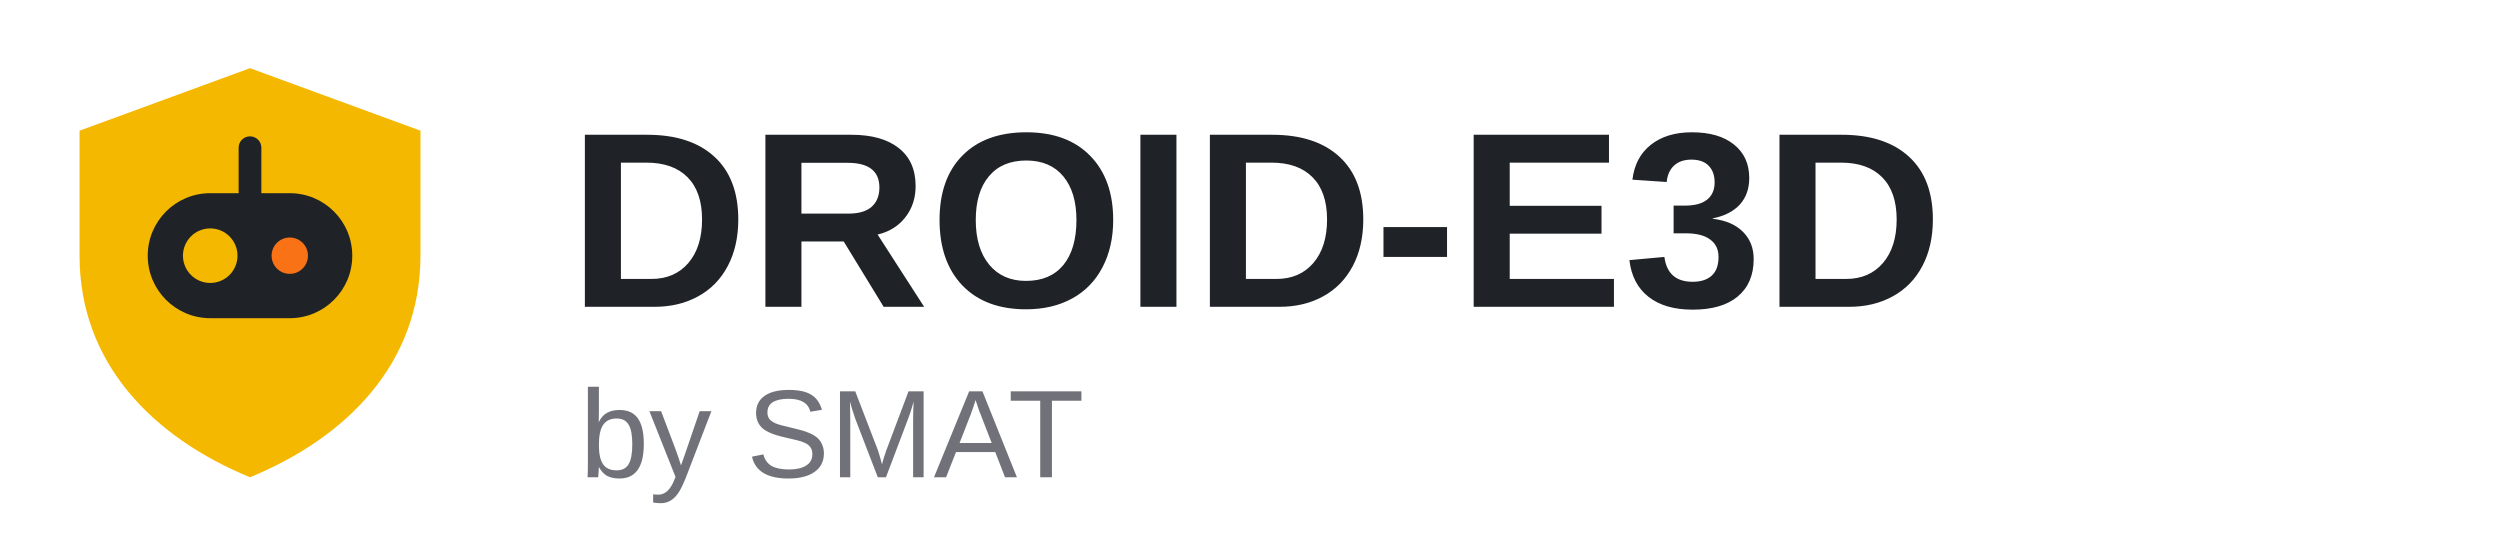
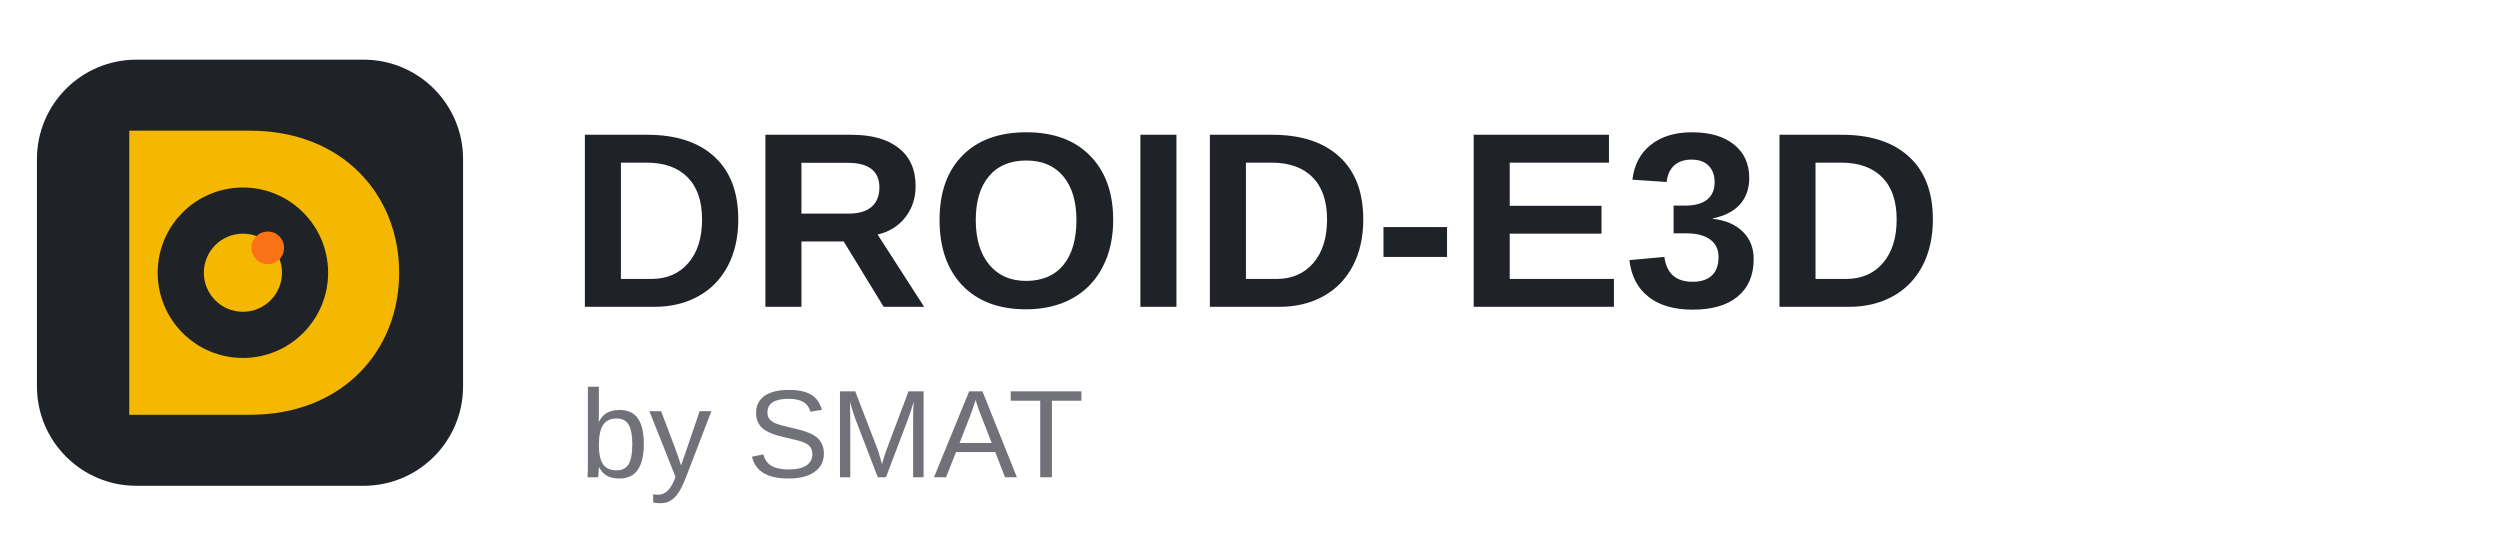
<svg xmlns="http://www.w3.org/2000/svg" viewBox="0 0 220 48" width="660" height="144">
-   <g transform="translate(2 4)">
-     <path d="M20 2l15 5.5v11c0 9.5-6.5 16-15 19.5C11.5 34.5 5 28 5 18.5v-11z" fill="#F5B800" />
-     <rect x="11" y="13" width="18" height="11" rx="5.5" fill="#1F2328" />
-     <circle cx="16.5" cy="18.5" r="2.4" fill="#F5B800" />
-     <circle cx="23.5" cy="18.5" r="1.6" fill="#F97316" />
-     <path d="M20 13V9" stroke="#1F2328" stroke-width="2" stroke-linecap="round" />
+   <g transform="translate(2 4) scale(0.625)">
+     <rect x="2" y="2" width="60" height="60" rx="14" fill="#1F2328" />
+     <path d="M15 12h17c13 0 21 9 21 20s-8 20-21 20H15z" fill="#F5B800" />
+     <circle cx="31" cy="32" r="12" fill="#1F2328" />
+     <circle cx="31" cy="32" r="5.5" fill="#F5B800" />
+     <circle cx="34.5" cy="28.5" r="2.3" fill="#F97316" />
  </g>
  <text x="50" y="27" font-family="Arial, Helvetica, sans-serif" font-size="22" font-weight="800" fill="#1F2328">DROID-E3D</text>
  <text x="51" y="42" font-family="Arial, Helvetica, sans-serif" font-size="11" fill="#71717A">by SMAT</text>
</svg>
